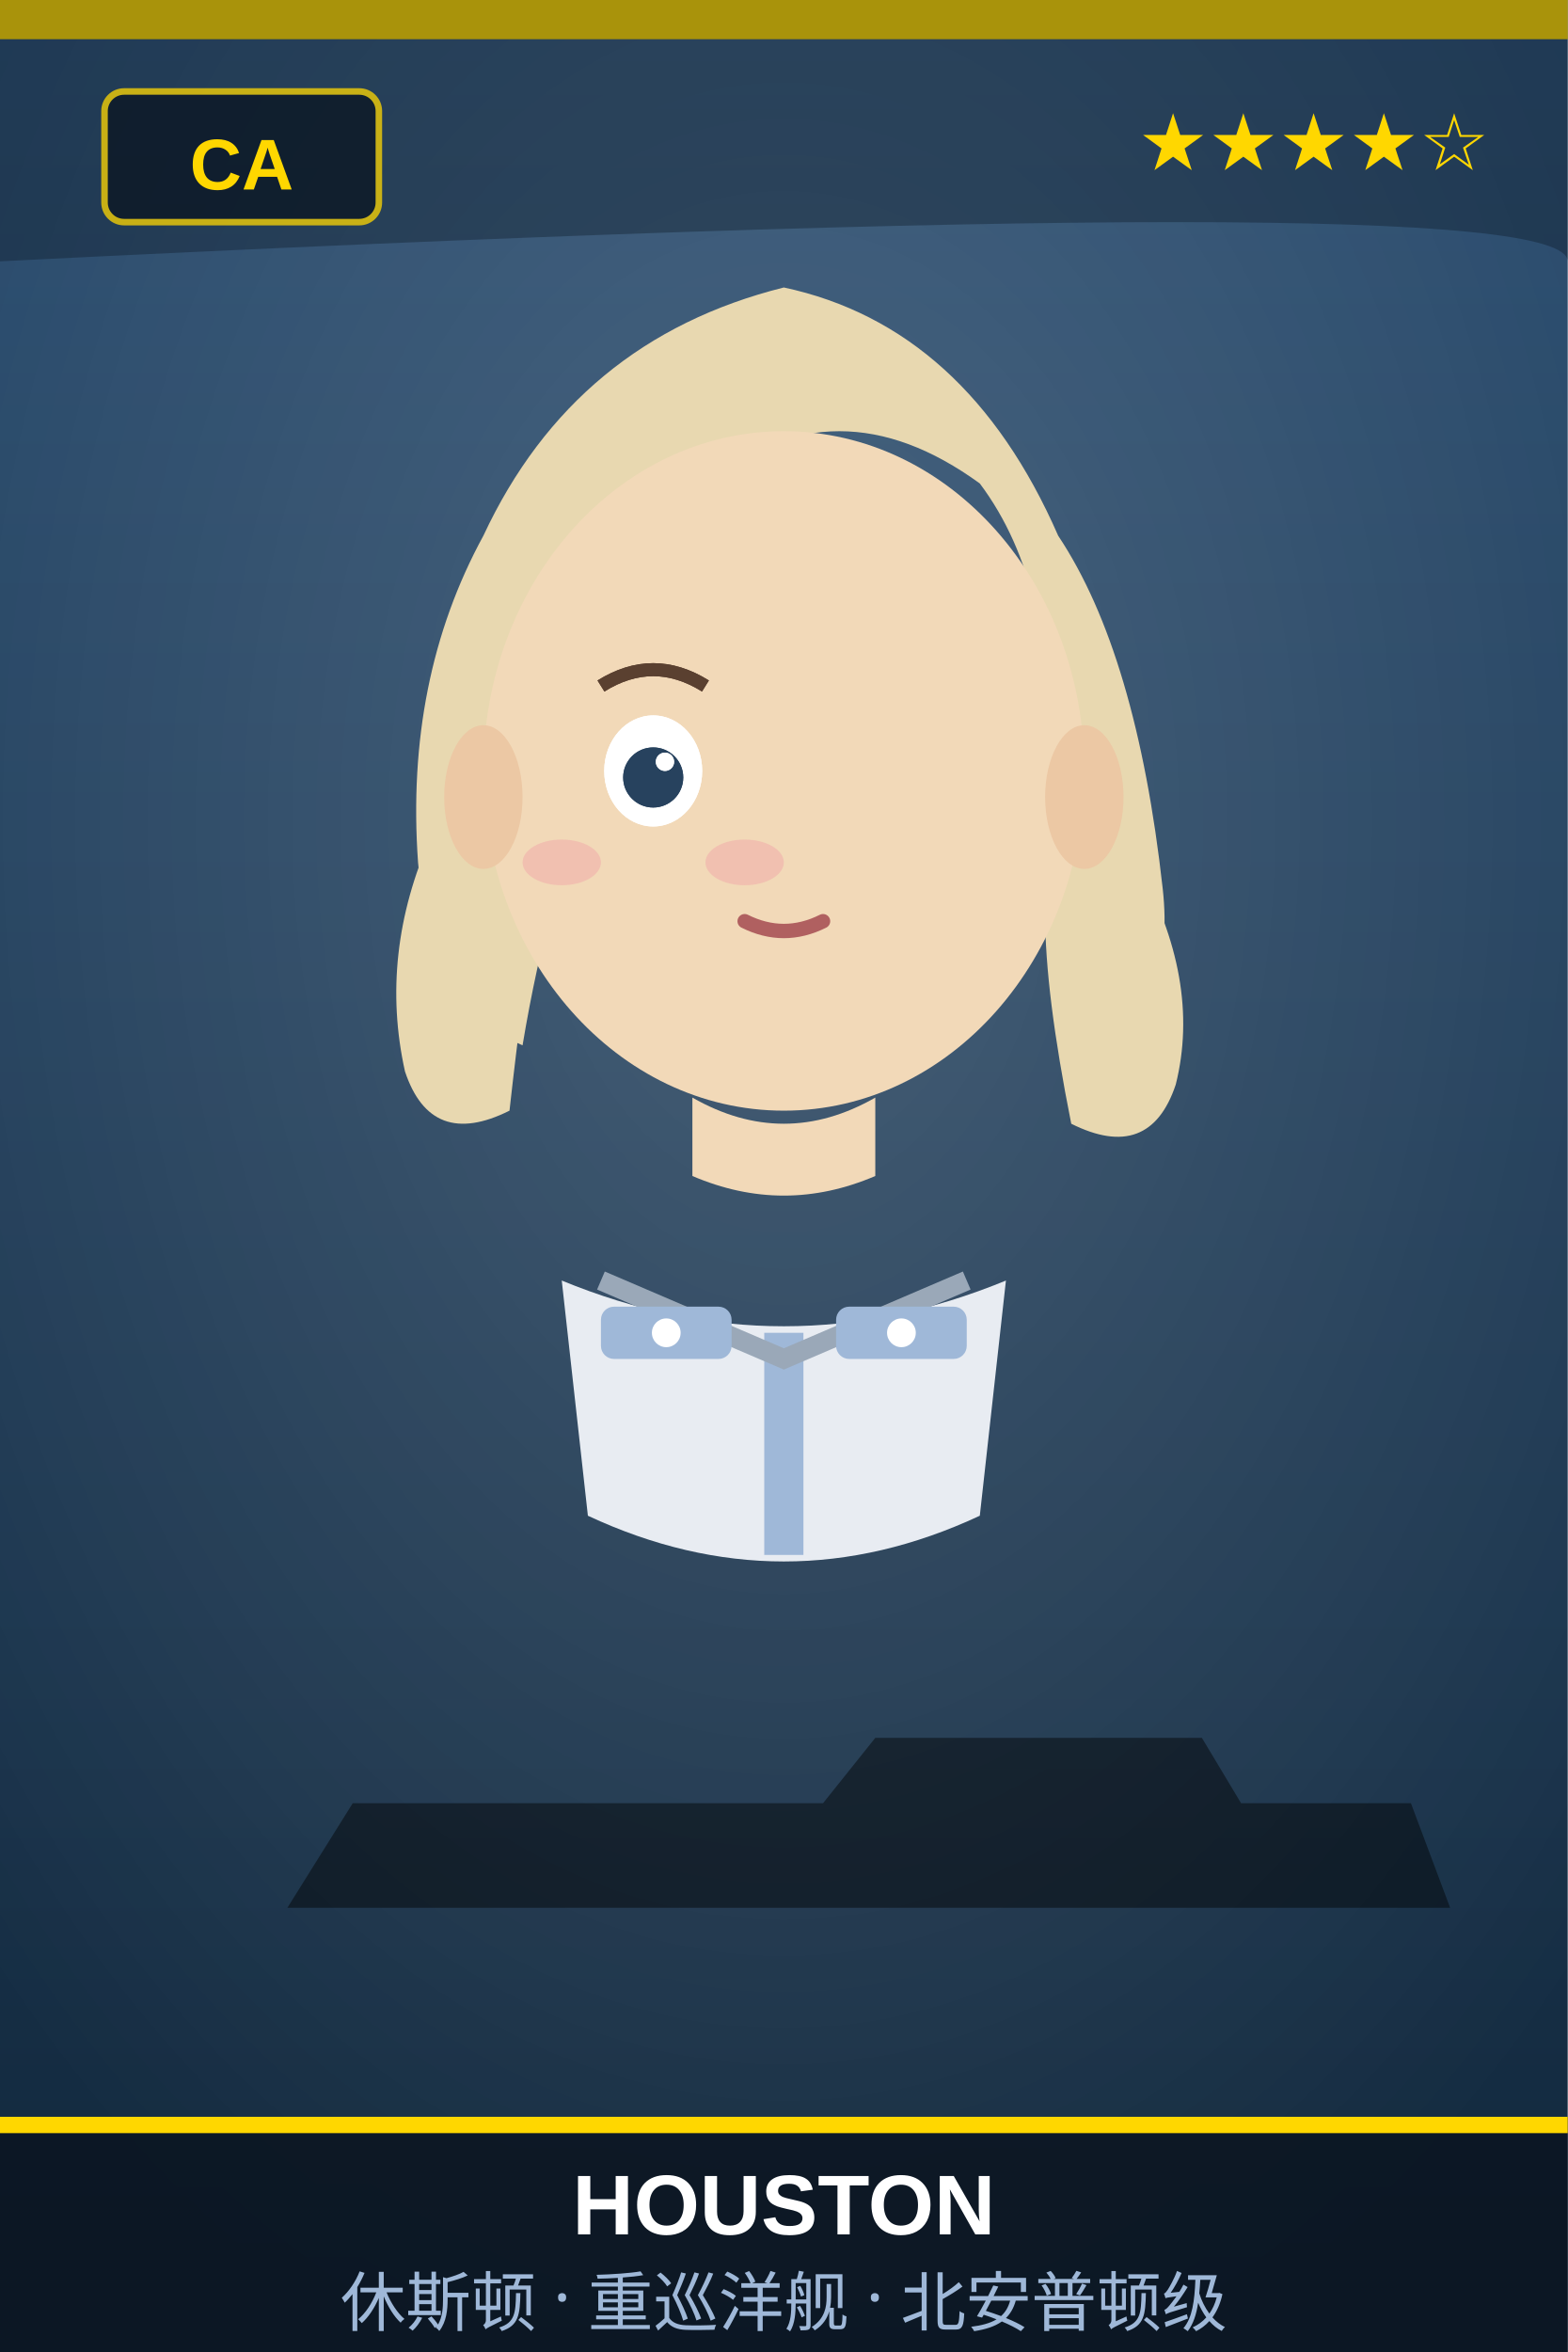
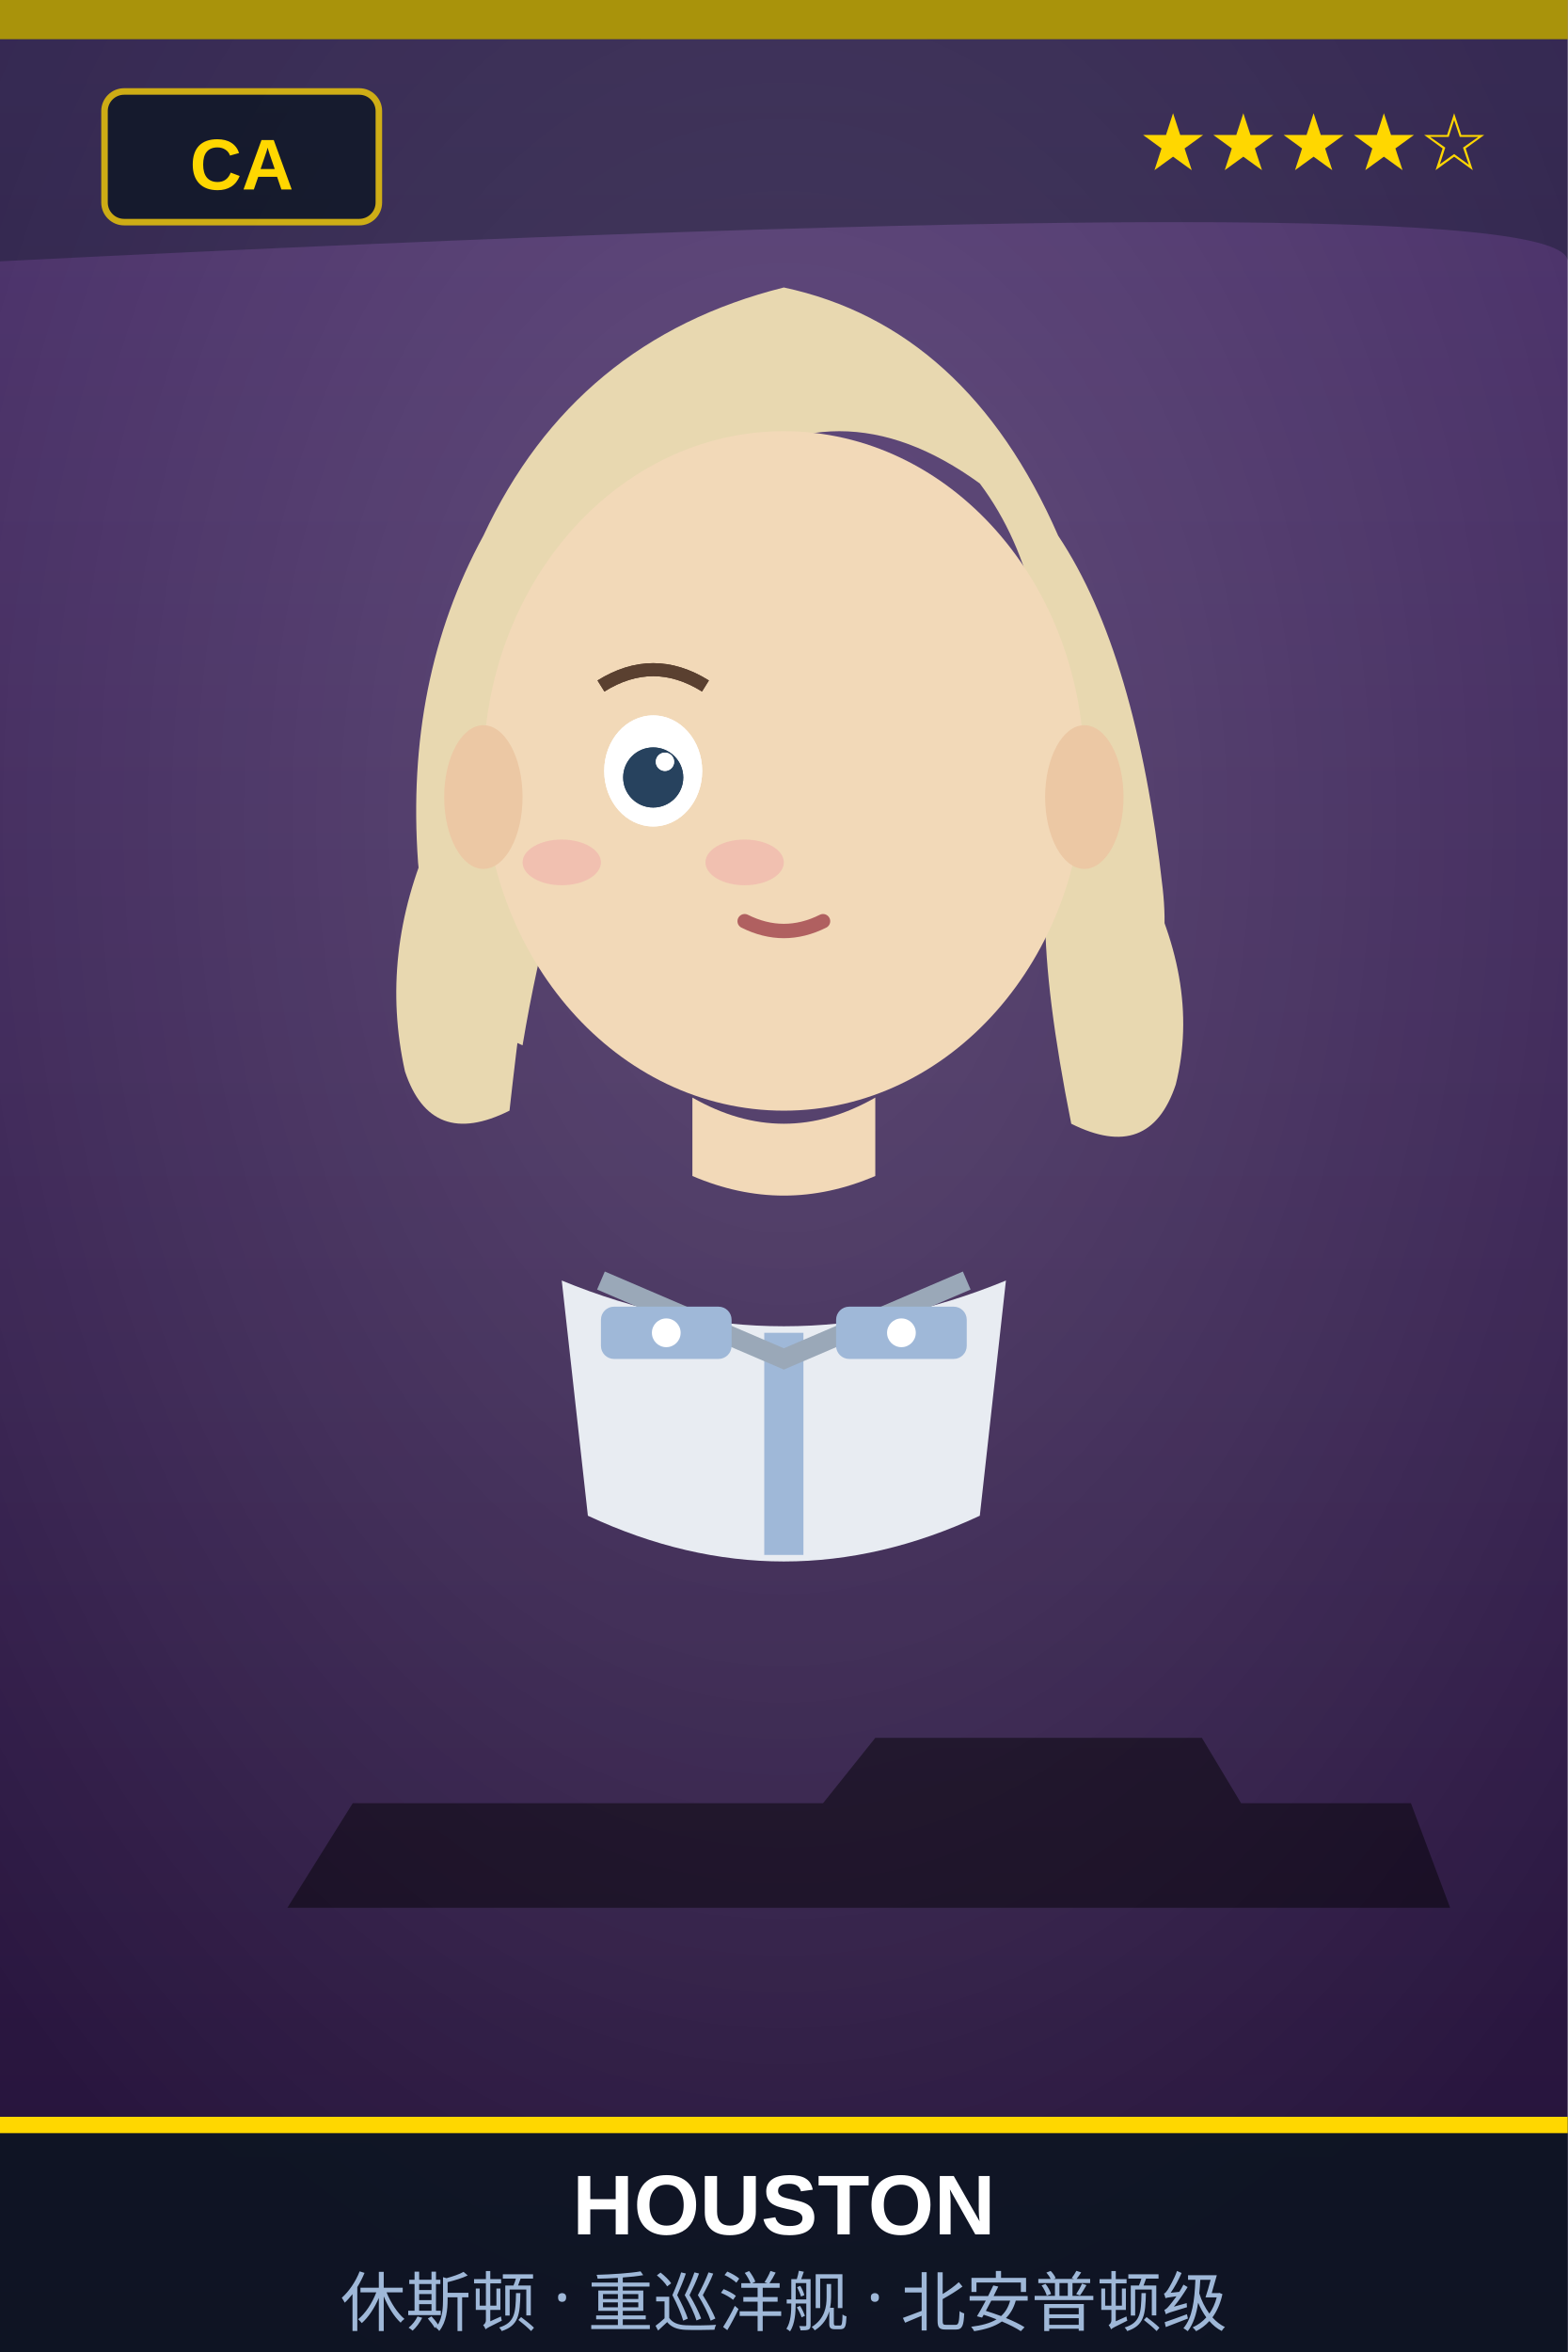
<svg xmlns="http://www.w3.org/2000/svg" width="240" height="360" viewBox="0 0 240 360">
  <defs>
    <linearGradient id="bg" x1="0" y1="0" x2="0" y2="1">
-       <stop offset="0" stop-color="#264a6e" />
-       <stop offset="1" stop-color="#12283c" />
+       <stop offset="0" stop-color="#4a2f6b" />
+       <stop offset="1" stop-color="#241238" />
    </linearGradient>
    <radialGradient id="glow" cx="0.5" cy="0.35" r="0.7">
      <stop offset="0" stop-color="#ffffff" stop-opacity="0.18" />
      <stop offset="1" stop-color="#ffffff" stop-opacity="0" />
    </radialGradient>
  </defs>
  <rect width="240" height="360" fill="url(#bg)" />
  <rect width="240" height="360" fill="url(#glow)" />
  <rect x="0" y="0" width="240" height="6" fill="#ffd700" />
  <path d="M0,40 Q240,28 240,40 L240,0 L0,0 Z" fill="#0a1420" opacity="0.35" />
  <g transform="translate(16,14)">
    <rect width="42" height="20" rx="3" fill="#0a1420" opacity="0.75" stroke="#ffd700" stroke-width="1" />
    <text x="21" y="15" font-size="11" font-weight="bold" text-anchor="middle" fill="#ffd700" font-family="Arial">CA</text>
  </g>
  <text x="228" y="26" font-size="12" text-anchor="end" fill="#ffd700" font-family="Arial">★★★★☆</text>
  <path d="M74,82 Q62,104 64,132 Q66,154 80,160 Q84,136 92,116 Q96,88 108,74 Q128,58 150,74 Q162,90 160,118 Q158,140 168,158 Q180,154 178,136 Q174,100 162,82 Q148,50 120,44 Q88,52 74,82 Z" fill="#e8d8b0" />
  <path d="M66,128 Q58,146 62,164 Q66,176 78,170 Q80,152 82,140 Z" fill="#e8d8b0" />
  <path d="M174,132 Q184,150 180,166 Q176,178 164,172 Q160,152 160,140 Z" fill="#e8d8b0" />
  <ellipse cx="120" cy="118" rx="46" ry="52" fill="#f2d9b8" />
  <ellipse cx="74" cy="122" rx="6" ry="11" fill="#ecc8a4" />
  <ellipse cx="166" cy="122" rx="6" ry="11" fill="#ecc8a4" />
  <path d="M106,168 Q120,176 134,168 L134,180 Q120,186 106,180 Z" fill="#f2d9b8" />
  <path d="M86,196 Q120,210 154,196 L150,232 Q120,246 90,232 Z" fill="#e8ecf2" />
  <path d="M120,204 L120,238" stroke="#9fb8d8" stroke-width="6" />
  <path d="M92,196 L120,208 L148,196" stroke="#9aa8b8" stroke-width="3" fill="none" />
  <rect x="92" y="200" width="20" height="8" rx="2" fill="#9fb8d8" />
  <rect x="128" y="200" width="20" height="8" rx="2" fill="#9fb8d8" />
  <circle cx="102" cy="204" r="2.2" fill="#fff" />
  <circle cx="138" cy="204" r="2.2" fill="#fff" />
  <ellipse cx="100" cy="118" rx="7.5" ry="8.5" fill="#fff" />
  <ellipse cx="100" cy="118" rx="7.5" ry="8.5" fill="#fff" />
  <circle cx="100" cy="119" r="4.6" fill="#27425e" />
  <circle cx="100" cy="119" r="4.6" fill="#27425e" />
  <circle cx="101.8" cy="116.6" r="1.4" fill="#fff" />
  <circle cx="101.8" cy="116.6" r="1.4" fill="#fff" />
  <path d="M92,105 Q100,100 108,105" stroke="#5a4030" stroke-width="2" fill="none" />
  <path d="M92,105 Q100,100 108,105" stroke="#5a4030" stroke-width="2" fill="none" />
  <path d="M114,141 Q120,144 126,141" stroke="#b06060" stroke-width="2.2" fill="none" stroke-linecap="round" />
  <ellipse cx="86" cy="132" rx="6" ry="3.5" fill="#f0a8a8" opacity="0.5" />
  <ellipse cx="114" cy="132" rx="6" ry="3.5" fill="#f0a8a8" opacity="0.5" />
  <g transform="translate(0,0)" fill="#000" opacity="0.45">
    <path d="M44,292 L54,276 L126,276 L134,266 L184,266 L190,276 L216,276 L222,292 Z" />
  </g>
  <rect x="0" y="324" width="240" height="36" fill="#0a1420" opacity="0.85" />
  <rect x="0" y="324" width="240" height="2.5" fill="#ffd700" />
  <text x="120" y="342" font-size="13" font-weight="bold" text-anchor="middle" fill="#ffffff" font-family="Arial">HOUSTON</text>
  <text x="120" y="356" font-size="10" text-anchor="middle" fill="#9fb8d8" font-family="'Microsoft YaHei', sans-serif">休斯顿 · 重巡洋舰 · 北安普顿级</text>
</svg>
